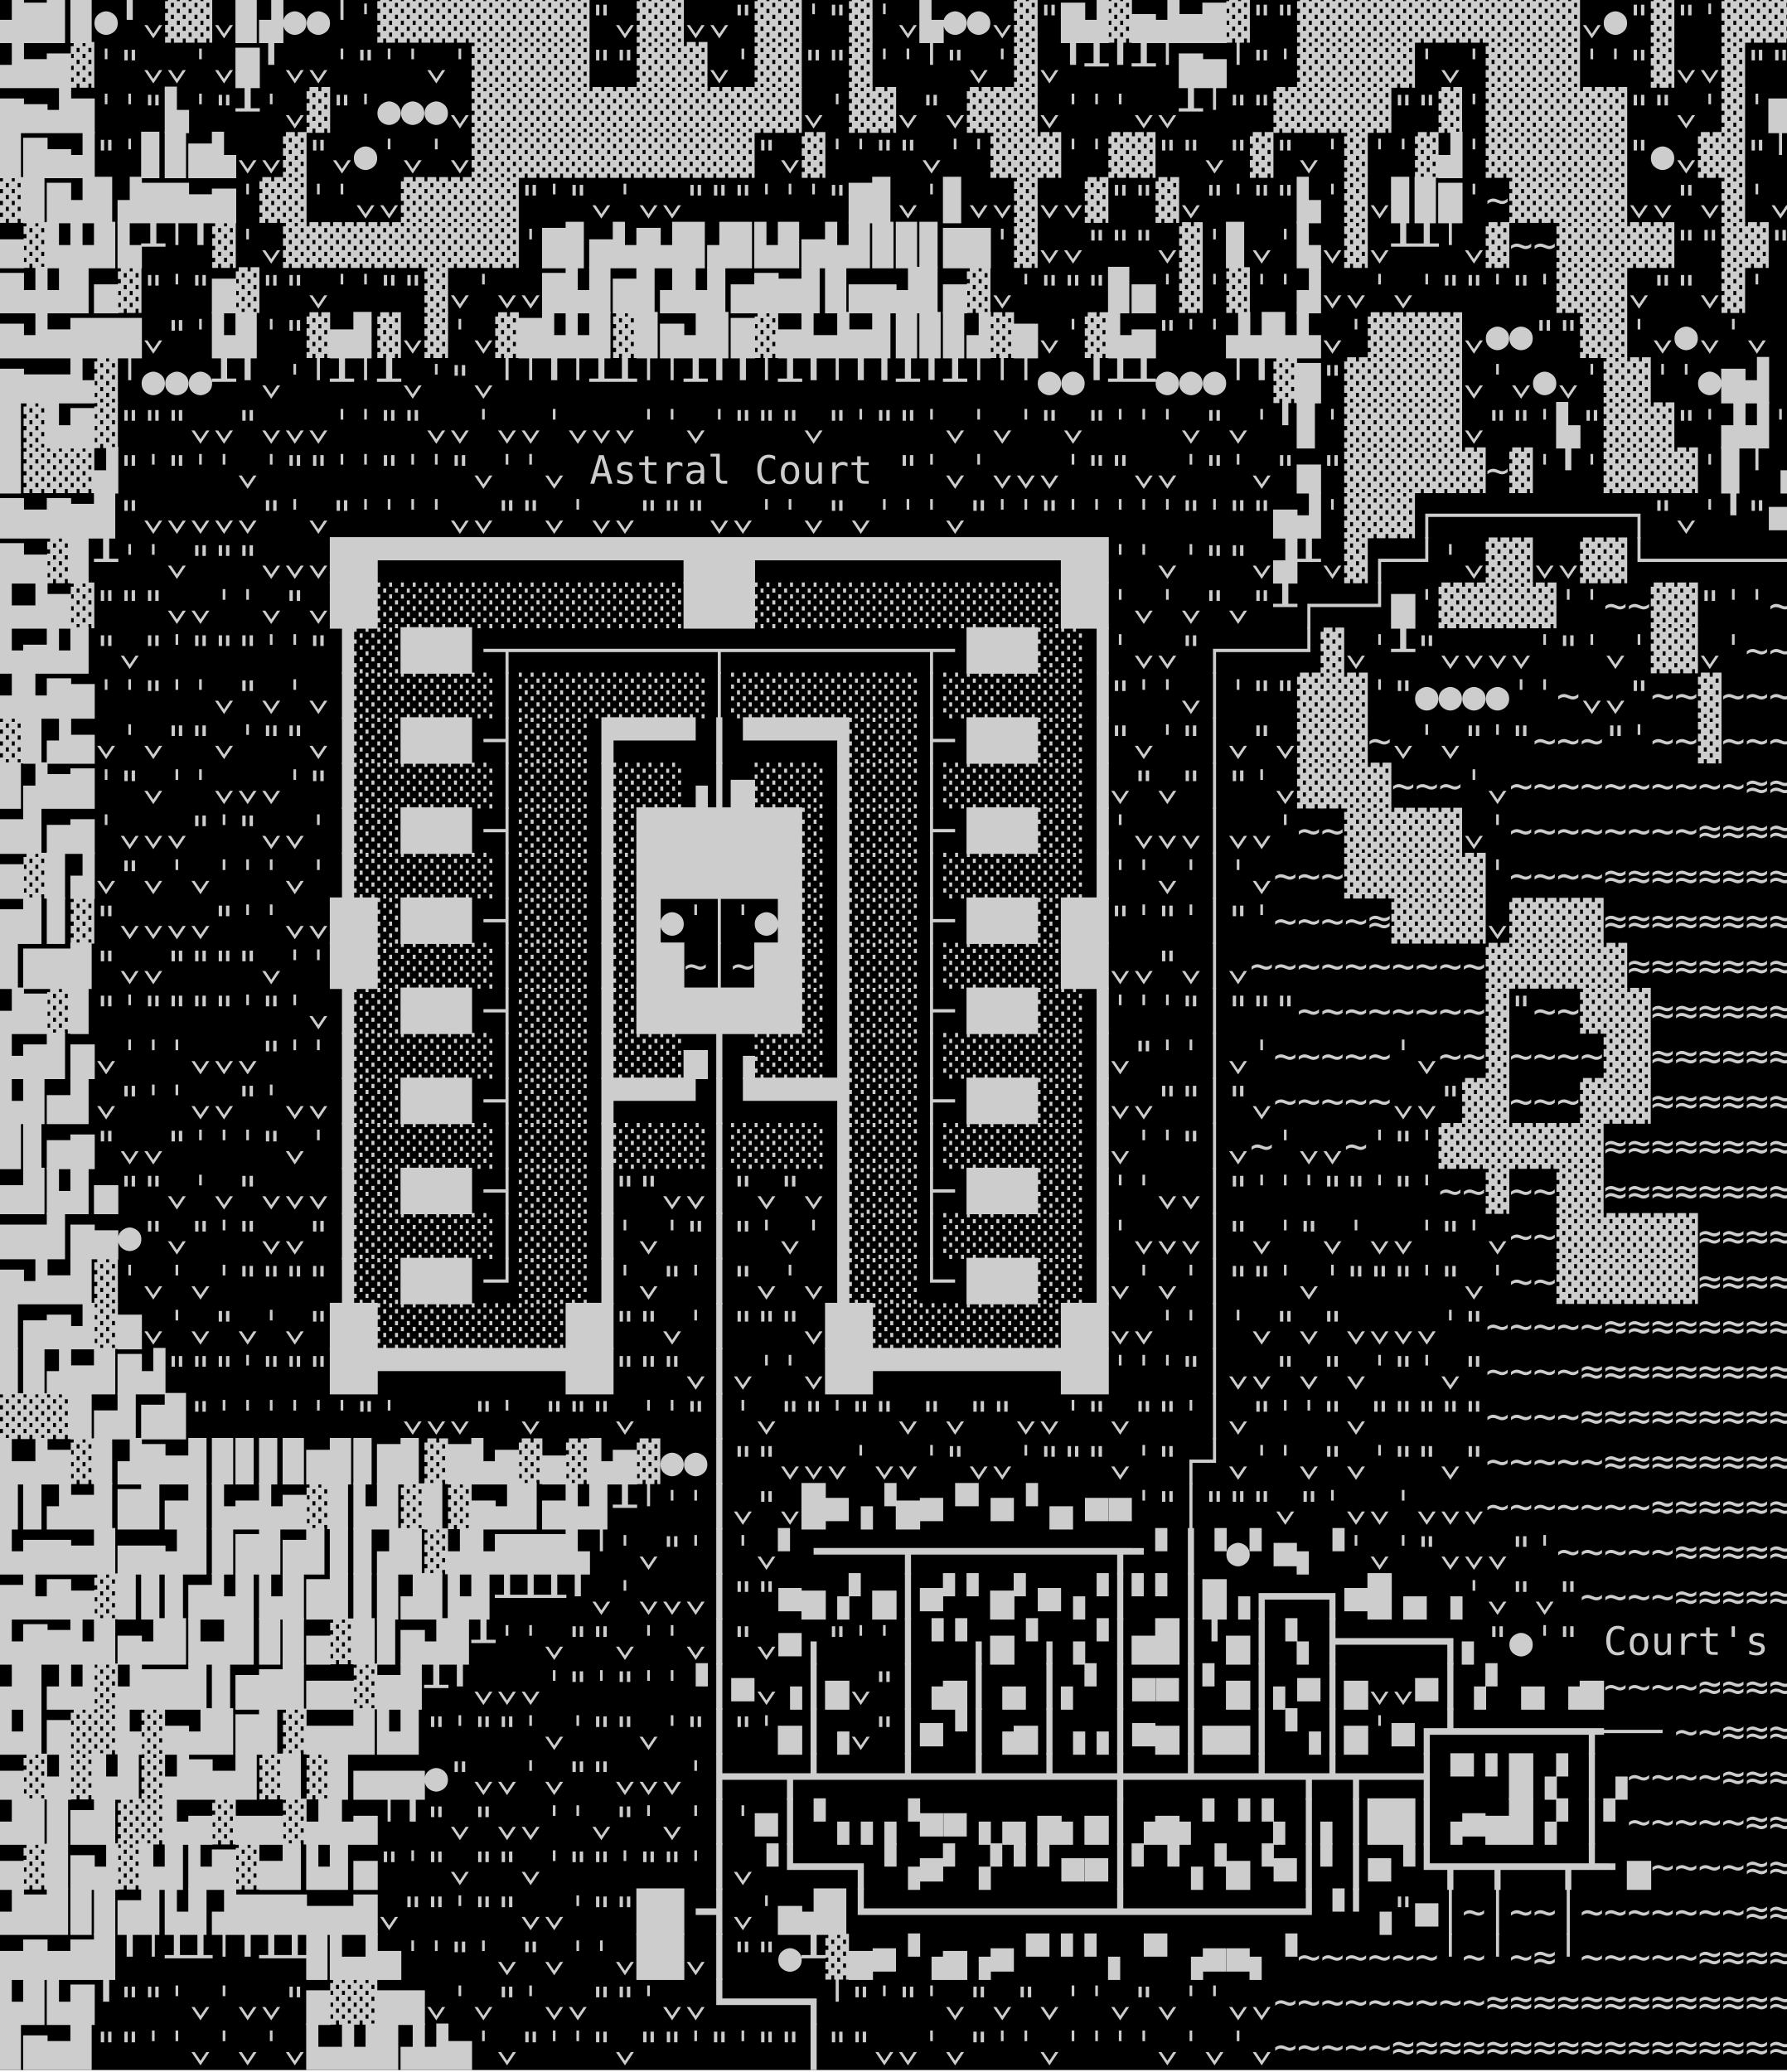
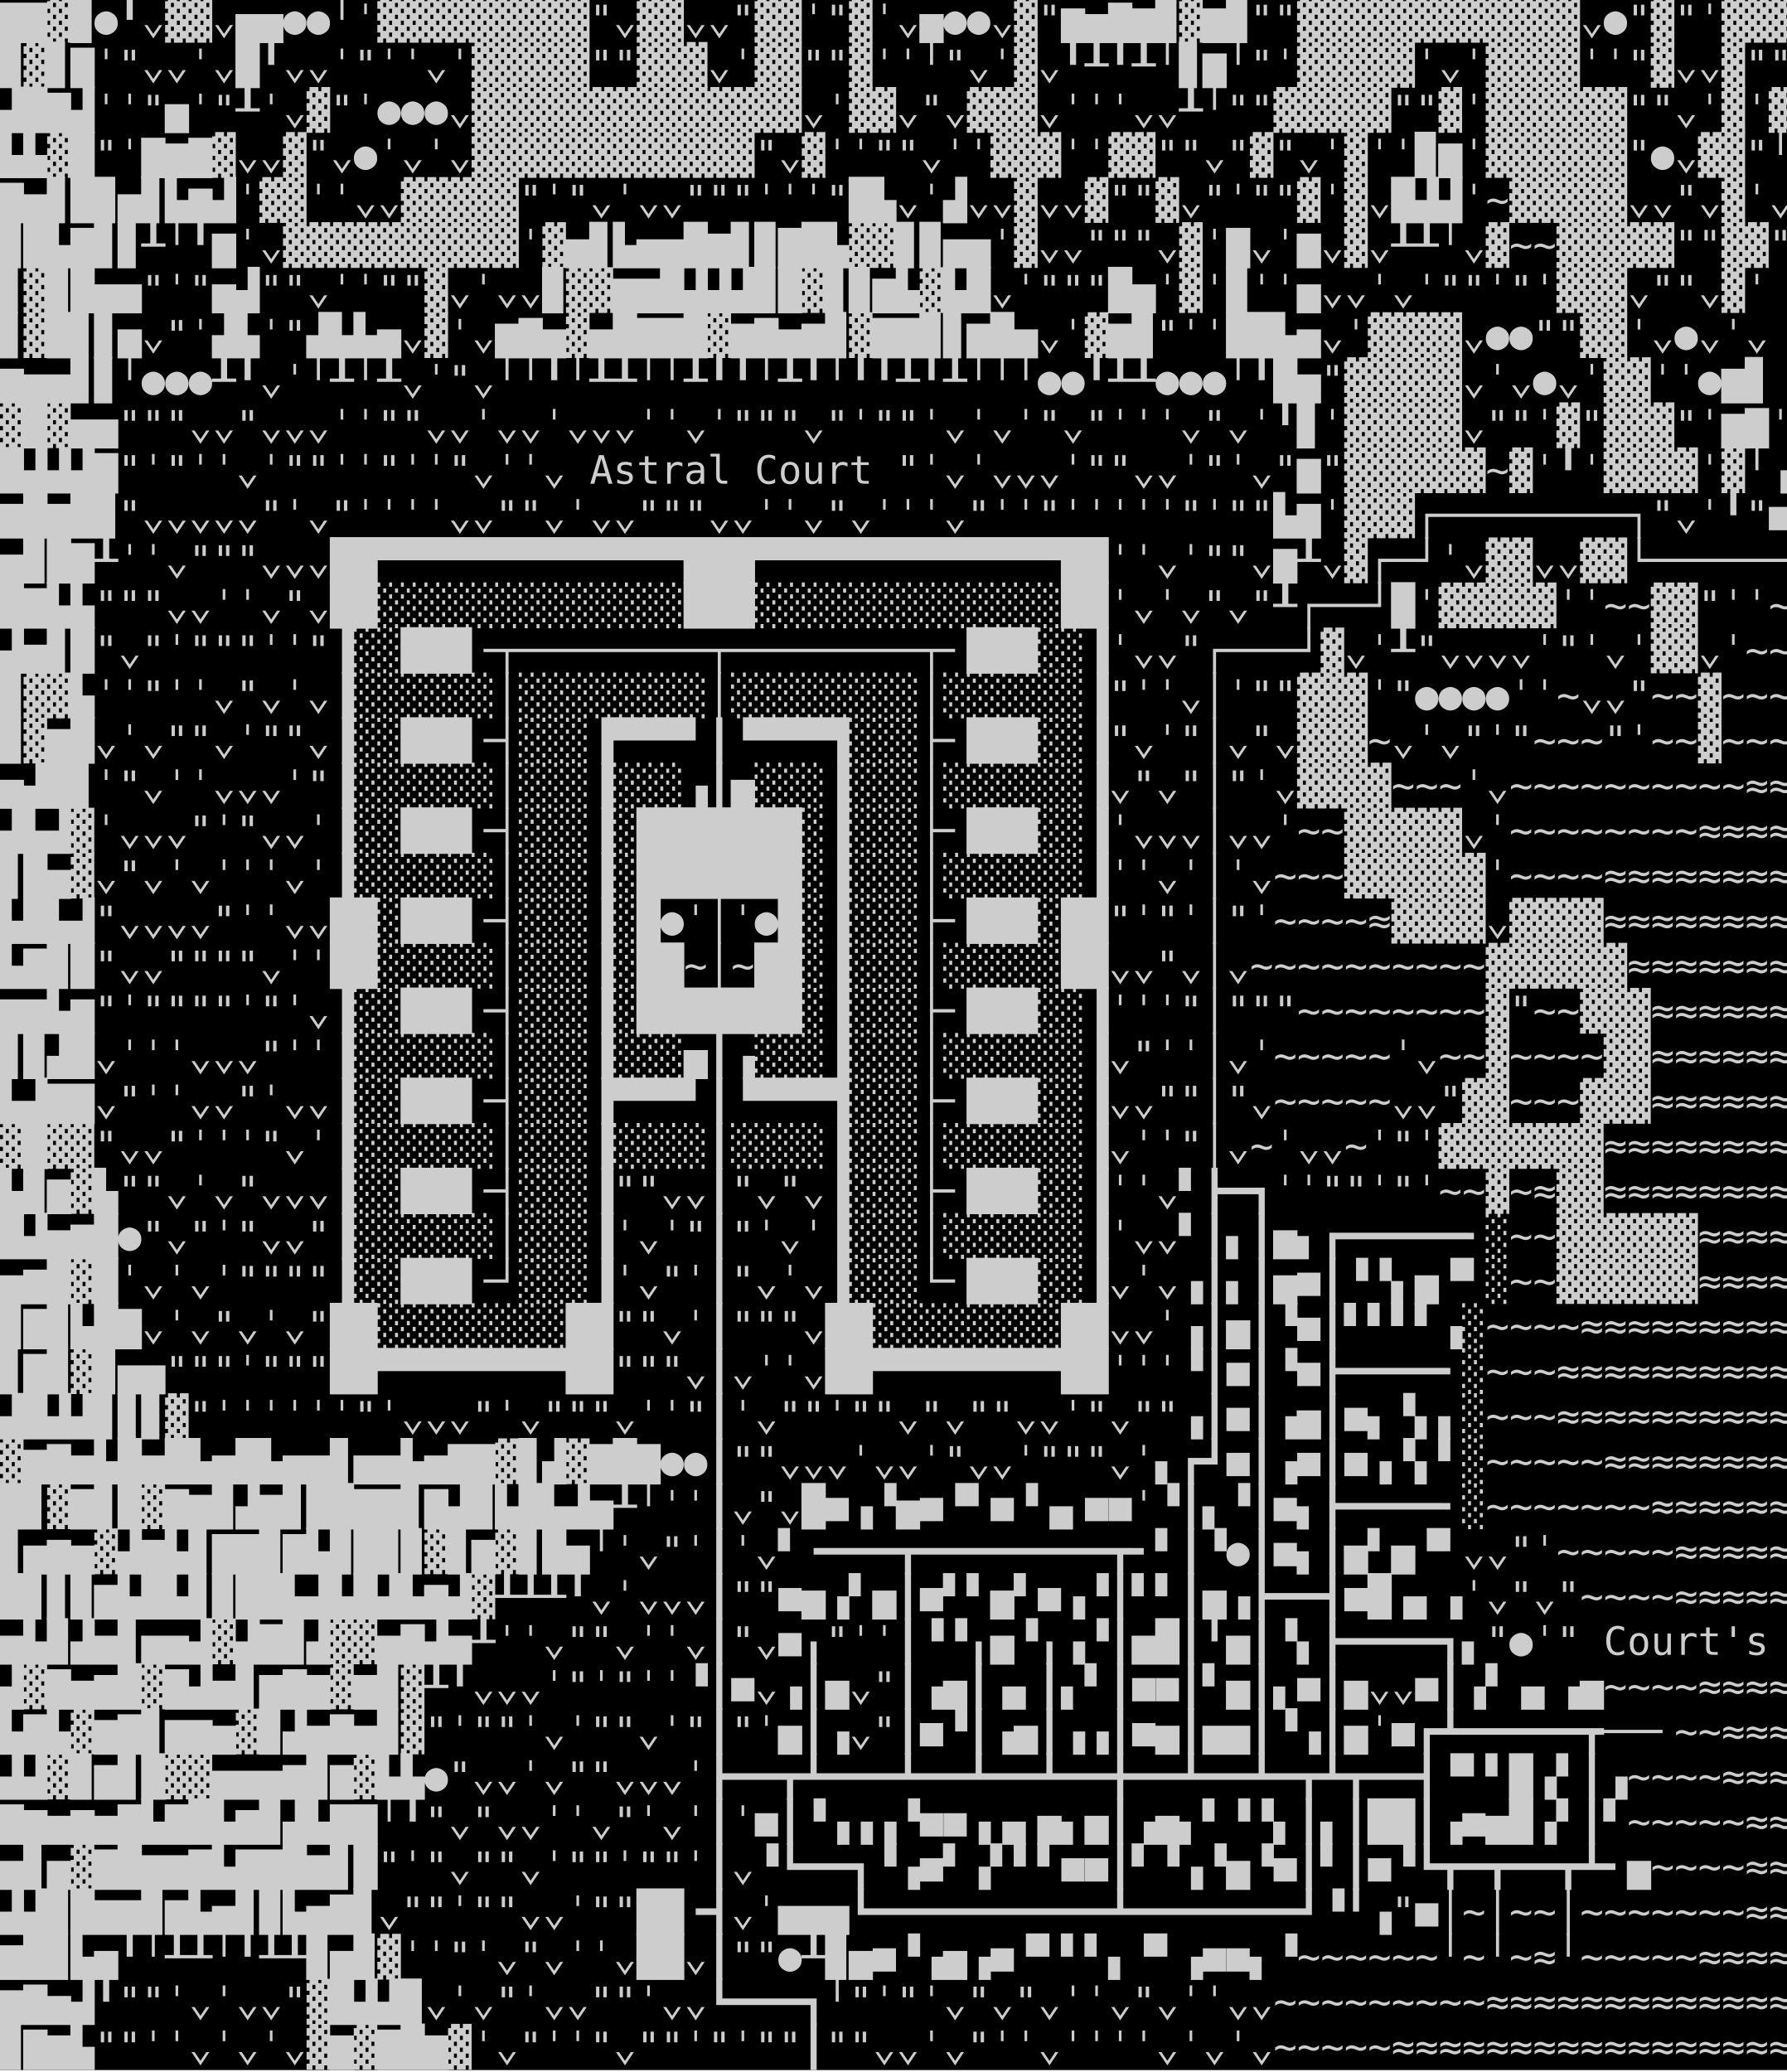
<svg xmlns="http://www.w3.org/2000/svg" version="1.1" width="456.0px" height="529.0px" viewBox="0 0 456.0 529.0" style="letter-spacing:0em;font-size:10px;font-family:'DejaVu Sans Mono';stroke:none">
  <text y="8.5" x="0.0" style="fill:#000000">████████████████████████████████████████████████████████████████████████████</text>
  <text y="20.0" x="0.0" style="fill:#000000">████████████████████████████████████████████████████████████████████████████</text>
  <text y="31.5" x="0.0" style="fill:#000000">████████████████████████████████████████████████████████████████████████████</text>
  <text y="43.0" x="0.0" style="fill:#000000">████████████████████████████████████████████████████████████████████████████</text>
  <text y="54.5" x="0.0" style="fill:#000000">████████████████████████████████████████████████████████████████████████████</text>
  <text y="66.0" x="0.0" style="fill:#000000">████████████████████████████████████████████████████████████████████████████</text>
  <text y="77.5" x="0.0" style="fill:#000000">████████████████████████████████████████████████████████████████████████████</text>
  <text y="89.0" x="0.0" style="fill:#000000">████████████████████████████████████████████████████████████████████████████</text>
  <text y="100.5" x="0.0" style="fill:#000000">████████████████████████████████████████████████████████████████████████████</text>
  <text y="112.0" x="0.0" style="fill:#000000">████████████████████████████████████████████████████████████████████████████</text>
  <text y="123.5" x="0.0" style="fill:#000000">████████████████████████████████████████████████████████████████████████████</text>
  <text y="135.0" x="0.0" style="fill:#000000">████████████████████████████████████████████████████████████████████████████</text>
  <text y="146.5" x="0.0" style="fill:#000000">████████████████████████████████████████████████████████████████████████████</text>
  <text y="158.0" x="0.0" style="fill:#000000">████████████████████████████████████████████████████████████████████████████</text>
  <text y="169.5" x="0.0" style="fill:#000000">████████████████████████████████████████████████████████████████████████████</text>
  <text y="181.0" x="0.0" style="fill:#000000">████████████████████████████████████████████████████████████████████████████</text>
  <text y="192.5" x="0.0" style="fill:#000000">████████████████████████████████████████████████████████████████████████████</text>
  <text y="204.0" x="0.0" style="fill:#000000">████████████████████████████████████████████████████████████████████████████</text>
  <text y="215.5" x="0.0" style="fill:#000000">████████████████████████████████████████████████████████████████████████████</text>
  <text y="227.0" x="0.0" style="fill:#000000">████████████████████████████████████████████████████████████████████████████</text>
  <text y="238.5" x="0.0" style="fill:#000000">████████████████████████████████████████████████████████████████████████████</text>
  <text y="250.0" x="0.0" style="fill:#000000">████████████████████████████████████████████████████████████████████████████</text>
  <text y="261.5" x="0.0" style="fill:#000000">████████████████████████████████████████████████████████████████████████████</text>
  <text y="273.0" x="0.0" style="fill:#000000">████████████████████████████████████████████████████████████████████████████</text>
  <text y="284.5" x="0.0" style="fill:#000000">████████████████████████████████████████████████████████████████████████████</text>
  <text y="296.0" x="0.0" style="fill:#000000">████████████████████████████████████████████████████████████████████████████</text>
  <text y="307.5" x="0.0" style="fill:#000000">████████████████████████████████████████████████████████████████████████████</text>
  <text y="319.0" x="0.0" style="fill:#000000">████████████████████████████████████████████████████████████████████████████</text>
  <text y="330.5" x="0.0" style="fill:#000000">████████████████████████████████████████████████████████████████████████████</text>
  <text y="342.0" x="0.0" style="fill:#000000">████████████████████████████████████████████████████████████████████████████</text>
  <text y="353.5" x="0.0" style="fill:#000000">████████████████████████████████████████████████████████████████████████████</text>
  <text y="365.0" x="0.0" style="fill:#000000">████████████████████████████████████████████████████████████████████████████</text>
  <text y="376.5" x="0.0" style="fill:#000000">████████████████████████████████████████████████████████████████████████████</text>
  <text y="388.0" x="0.0" style="fill:#000000">████████████████████████████████████████████████████████████████████████████</text>
  <text y="399.5" x="0.0" style="fill:#000000">████████████████████████████████████████████████████████████████████████████</text>
  <text y="411.0" x="0.0" style="fill:#000000">████████████████████████████████████████████████████████████████████████████</text>
  <text y="422.5" x="0.0" style="fill:#000000">████████████████████████████████████████████████████████████████████████████</text>
  <text y="434.0" x="0.0" style="fill:#000000">████████████████████████████████████████████████████████████████████████████</text>
  <text y="445.5" x="0.0" style="fill:#000000">████████████████████████████████████████████████████████████████████████████</text>
  <text y="457.0" x="0.0" style="fill:#000000">████████████████████████████████████████████████████████████████████████████</text>
  <text y="468.5" x="0.0" style="fill:#000000">████████████████████████████████████████████████████████████████████████████</text>
  <text y="480.0" x="0.0" style="fill:#000000">████████████████████████████████████████████████████████████████████████████</text>
  <text y="491.5" x="0.0" style="fill:#000000">████████████████████████████████████████████████████████████████████████████</text>
  <text y="503.0" x="0.0" style="fill:#000000">████████████████████████████████████████████████████████████████████████████</text>
  <text y="514.5" x="0.0" style="fill:#000000">████████████████████████████████████████████████████████████████████████████</text>
  <text y="526.0" x="0.0" style="fill:#000000">████████████████████████████████████████████████████████████████████████████</text>
-   <text y="8.5" x="0.0" style="fill:#cdcdcd">▟▇▊▉●╹⌄▓▓⌄▉▟●●╵ˈ▓▓▓▓▓▓▓▓▓"⌄▓▓⌄⌄"▓▓ˈ"▓ˈ⌄▙●●⌄▓"▇▟▓▅▟▅▇▓""▓▓▓▓▓▓▓▓▓▓▓▓⌄●"▓"ˈ▓▓▓</text>
-   <text y="20.0" x="0.0" style="fill:#cdcdcd">▟▅▆▓ˈ"⌄⌄ˈ⌄▇╹⌄⌄ˈ"ˈˈ⌄ˈ▓▓▓▓▓""▓▓▓⌄ˈ▓▓""▓ˈˈ╵"⌄ˈ▓⌄╹┸╹┸╵▆▅╵"ˈ▓▓▓▓▓ˈ⌄ˈ▓▓▓▓ˈˈ"▓⌄⌄▓""</text>
-   <text y="31.5" x="0.0" style="fill:#cdcdcd">▆▅▟▆ˈˈ"▙ˈ"┸ˈ⌄▓"ˈ●●●⌄▓▓▓▓▓▓▓▓▓▓▓▓▓▓⌄ˈ▓▓⌄"⌄▓▓▓⌄ˈˈˈ⌄⌄┸╵""▓▓▓▓▓""▓ˈ▓▓▓▓▓▓""⌄ˈ▓ˈ▆</text>
-   <text y="43.0" x="0.0" style="fill:#cdcdcd">▉▇▅▟"ˈ▊▉▆▙⌄⌄▓"⌄●ˈ⌄ˈ⌄▓▓▓▓▓▓▓▓▓▓▓▓"⌄▓ˈˈ""⌄ˈˈ▓▓▓ˈˈ▓▓""⌄"▓"⌄ˈ▓ˈˈ▓▟ˈ▓▓▓▓▓▓"●⌄▓▓"╵</text>
-   <text y="54.5" x="0.0" style="fill:#cdcdcd">▓▉▇▟▊▟▇▇▅▆ˈ▓▓ˈˈ⌄⌄▓▓▓▓▓"ˈ"⌄ˈ⌄⌄"""ˈˈˈ"▇▊⌄ˈ▊⌄⌄▓⌄⌄▓""▓⌄"ˈ""▙ˈ▓⌄▊▉▇ˈ~▓▓▓▓▓⌄⌄"⌄▓ˈ⌄</text>
-   <text y="66.0" x="0.0" style="fill:#cdcdcd">▅▓▙▙▉▙┸╵╹▓ˈ⌄▓▓▓▓▓▓▓▓▓▓ˈ▇▊▅▙▇▟▉▟▉▙▉▅▙▉▉▉▊▇▇ˈ▓⌄⌄"""⌄▓ˈ▊⌄ˈ▙⌄▓⌄┸┸╵⌄▓~~▓▓▓▓▓""▓▓"</text>
-   <text y="77.5" x="0.0" style="fill:#cdcdcd">▇▟▟▊▅▓"ˈ"▆▓""⌄ˈˈ""▓⌄ˈ⌄⌄▇▙▉▆▊▟▙▊▅▇▆▊▉▅▅▟▊▅▓⌄ˈ"""▉▅ˈ▓ˈ▓ˈˈ▟⌄⌄ˈ⌄ˈ""ˈ"ˈ▓▓▓⌄""⌄▓ˈ </text>
-   <text y="89.0" x="0.0" style="fill:#cdcdcd">▆▟▅▇▇▇⌄"ˈ▙▉ˈ"▓▅▊▓⌄▓ˈ⌄▓▇▙▙▉▓▉▆▟▉▇▓▅▙▟▅▊▉▉▉▟▓▆⌄ˈ▓▙▅"ˈˈ▟▟▙▙⌄ˈ▓▓▓▓⌄●●""▓▓ˈ⌄●⌄ˈ⌄ </text>
-   <text y="100.5" x="0.0" style="fill:#cdcdcd">▆▅▅▙▓╵●●●┸╹⌄ˈ╵┸╵┸⌄ˈ"⌄╵╵╹╵┸┸╵╵┸╹╹╵┸╹╵╹╹┸╹┸╵╵╵●●╹┸┸●●●╵╹▓▇"▓▓▓▓▓⌄ˈ⌄●⌄ˈ▓▓ˈˈ●▆▟ </text>
-   <text y="112.0" x="0.0" style="fill:#cdcdcd">▉▓▙▇▓"""⌄⌄"⌄⌄⌄ˈˈ""⌄⌄ˈ⌄⌄ˈ⌄⌄⌄ˈˈ⌄ˈ"""⌄"ˈ""ˈ⌄ˈ⌄ˈ"⌄"ˈˈˈ⌄"⌄ˈ╹▊ˈ▓▓▓▓▓⌄""ˈ▙"▓▓▓"ˈ▟▟ˈ</text>
-   <text y="123.5" x="0.0" style="fill:#cdcdcd">▉▓▓▓▟"ˈ"ˈˈ⌄ˈ""ˈˈ"ˈˈ"⌄ˈˈ⌄ Astral Court "ˈ⌄ˈ⌄⌄⌄ˈ""⌄⌄ˈ"ˈ⌄"▅"▓▓▓▓▓▓~▓ˈ╹ˈ▓▓▓▓ˈ▊╵▗</text>
-   <text y="135.0" x="0.0" style="fill:#cdcdcd">▇▅▇▆▉"⌄⌄⌄⌄⌄"ˈ⌄"ˈˈˈˈ⌄⌄""⌄ˈ⌄⌄"""⌄⌄ˈˈ⌄"⌄ˈˈˈ⌄"ˈˈ"ˈˈˈˈˈ"ˈ""▅▟ˈ▓▓▓┌────────┐"⌄ˈ╹"■</text>
-   <text y="146.5" x="0.0" style="fill:#cdcdcd">▇▅▓▊┸ˈˈ⌄"""⌄⌄⌄██▀▀▀▀▀▀▀▀▀▀▀▀▀███▀▀▀▀▀▀▀▀▀▀▀▀▀██ˈˈ⌄ˈ""⌄▟┸⌄▓┌─┘ˈ⌄▓▓⌄⌄▓▓└──────</text>
-   <text y="158.0" x="0.0" style="fill:#cdcdcd">▙▟▆▓"""⌄⌄ˈˈ⌄"⌄██░░░░░░░░░░░░░███░░░░░░░░░░░░░██ˈ⌄ˈ⌄"⌄"┸┌──┘▆ˈ▓▓▓▓▓ˈˈ~~▓▓"ˈˈ~</text>
-   <text y="169.5" x="0.0" style="fill:#cdcdcd">▙▅▙▊"⌄"ˈ"""ˈˈ"▐░░███╶┬────────┬────────┬╴███░░▐ˈ⌄⌄"┌───┘▓⌄ˈ┸"⌄⌄⌄⌄ˈ"ˈ⌄ˈ▓▓⌄ˈ~~</text>
-   <text y="181.0" x="0.0" style="fill:#cdcdcd">▟▙▇▆ˈˈ"ˈˈ⌄"⌄ˈ⌄▐░░░░░░│░░░░░░░░│░░░░░░░░│░░░░░░▐"ˈˈ⌄│ˈ""▓▓▓ˈ"●●●●ˈˈ~⌄⌄"~~▓~~~</text>
-   <text y="192.5" x="0.0" style="fill:#cdcdcd">▓▊▟▅⌄ˈ⌄""⌄ˈ""⌄▐░░███╶┤░░░▐▀▀▀▘┃▝▀▀▀▜░░░├╴███░░▐"⌄ˈ"│⌄"⌄▓▓▓~⌄ˈ⌄"ˈ"~~~"ˈ~~▓~~~</text>
-   <text y="204.0" x="0.0" style="fill:#cdcdcd">▉▟▆▇ˈ"⌄ˈˈ⌄⌄⌄ˈ"▐░░░░░░│░░░▐░░░▗┃▅░░░▐░░░│░░░░░░▐⌄"⌄"│"ˈ⌄▓▓▓▓~~~ˈ⌄~~~~~~~~~~≈≈</text>
-   <text y="215.5" x="0.0" style="fill:#cdcdcd">▆▊▅▆ˈ⌄⌄⌄"ˈ"⌄⌄ˈ▐░░███╶┤░░░▐░███████░▐░░░├╴███░░▐ˈ⌄⌄⌄│⌄⌄ˈ~~▓▓▓▓▓⌄ˈ~~~~~~~~≈≈≈≈</text>
-   <text y="227.0" x="0.0" style="fill:#cdcdcd">▆▓▊▟⌄"⌄ˈ⌄ˈˈˈ⌄ˈ▐░░░░░░│░░░▐░███████░▐░░░│░░░░░░▐ˈˈ⌄ˈ│ˈ⌄~~~▓▓▓▓▓▓ˈ~~~~≈≈≈≈≈≈≈≈</text>
-   <text y="238.5" x="0.0" style="fill:#cdcdcd">▆▊▊▓"⌄⌄⌄⌄"ˈˈ⌄⌄██░███╶┤░░░▐░█●ˈ│ˈ●█░▐░░░├╴███░██"ˈ"ˈ│"ˈ~~~~≈▓▓▓▓⌄▓▓▓▓≈≈≈≈≈≈≈≈</text>
-   <text y="250.0" x="0.0" style="fill:#cdcdcd">▊▇▇▉"⌄⌄""""⌄ˈˈ██░░░░░│░░░▐░██~│~██░▐░░░│░░░░░██⌄⌄"⌄│⌄~~~~~~~~~~▓▓▓▓▓▓≈≈≈≈≈≈≈</text>
-   <text y="261.5" x="0.0" style="fill:#cdcdcd">▟▇▓▊"ˈ""""ˈ"ˈ⌄▐░░███╶┤░░░▐░███████░▐░░░├╴███░░▐ˈˈˈ"│"""~~~~~~~~▓"~~▓▓▓≈≈≈≈≈≈</text>
-   <text y="273.0" x="0.0" style="fill:#cdcdcd">▙▆▊▆⌄ˈˈˈ⌄⌄⌄"ˈˈ▐░░░░░░│░░░▐░░░▅┃▗░░░▐░░░│░░░░░░▐⌄"ˈˈ│⌄ˈ~~~~~ˈ⌄~~▓~~~~▓▓≈≈≈≈≈≈</text>
-   <text y="284.5" x="0.0" style="fill:#cdcdcd">▙▉▅▊⌄"ˈˈ⌄⌄"ˈ⌄⌄▐░░███╶┤░░░▐▀▀▀▘┃▝▀▀▀▜░░░├╴███░░▐⌄⌄""│"⌄~~~~~⌄⌄"▓▓~~~▓▓▓≈≈≈≈≈≈</text>
-   <text y="296.0" x="0.0" style="fill:#cdcdcd">▉▊▅▆"⌄⌄"ˈˈˈ"⌄ˈ▐░░░░░░│░░░▐░░░░┃░░░░▐░░░│░░░░░░▐⌄ˈˈ"│⌄~ˈ⌄⌄~ˈ"ˈ▓▓▓▓▓▓▓≈≈≈≈≈≈≈≈</text>
-   <text y="307.5" x="0.0" style="fill:#cdcdcd">▅▉▙▊▅""⌄ˈ⌄"⌄⌄⌄▐░░███╶┤░░░▐""⌄⌄┃"⌄"⌄▐░░░├╴███░░▐ˈˈ⌄⌄│"ˈˈˈ""ˈ"ˈ~~▓~~▓▓≈≈≈≈≈≈≈≈</text>
-   <text y="319.0" x="0.0" style="fill:#cdcdcd">▆▆▊▆▅●"⌄"ˈ"⌄⌄"▐░░░░░░│░░░▐ˈ⌄ˈ"┃"ˈ⌄ˈ▐░░░│░░░░░░▐ˈ⌄⌄⌄│"⌄ˈ"⌄ˈ⌄⌄ˈ"ˈ⌄~~▓▓▓▓▓▓≈≈≈≈</text>
-   <text y="330.5" x="0.0" style="fill:#cdcdcd">▆▟▅▉▓ˈ⌄ˈ⌄ˈ""""▐░░███╶┘░░░▐ˈ⌄"ˈ┃"⌄ˈ⌄▐░░░└╴███░░▐⌄ˈ⌄ˈ│""ˈ⌄ˈ"""ˈ"⌄ˈ~~▓▓▓▓▓▓≈≈≈≈</text>
-   <text y="342.0" x="0.0" style="fill:#cdcdcd">▊▅▆▟▓▆⌄ˈ⌄"⌄ˈ⌄"██░░░░░░░░██""⌄ˈ┃"""⌄██░░░░░░░░██⌄⌄ˈˈ│ˈ⌄"⌄"⌄⌄⌄⌄ˈ"~~~~~≈≈≈≈≈≈≈≈</text>
-   <text y="353.5" x="0.0" style="fill:#cdcdcd">▊▉▟▅▉▇▟"""ˈ"""██▀▀▀▀▀▀▀▀██"""⌄┃⌄ˈˈ⌄██▀▀▀▀▀▀▀▀██ˈˈˈ"│⌄⌄"⌄"⌄ˈ"ˈ⌄"~~~~≈≈≈≈≈≈≈≈≈</text>
-   <text y="365.0" x="0.0" style="fill:#cdcdcd">▓▓▓▉▅▊▆▉"ˈˈˈˈˈˈ"ˈ⌄⌄⌄"ˈ⌄"""⌄ˈˈ"┃ˈ⌄""ˈ""⌄"⌄""⌄⌄ˈ"⌄""ˈ│⌄"ˈˈ"⌄"""""~~~~≈≈≈≈≈≈≈≈≈</text>
-   <text y="376.5" x="0.0" style="fill:#cdcdcd">▙▟▆▓▊▟▇▅▊▉▊▊▉▆▉▊▇▊▓▇▙▆▓▅▓▙▆▓●●┃""⌄⌄⌄ˈ⌄⌄ˈ"⌄⌄ˈ"""⌄ˈ"┌┘⌄ˈˈ⌄"⌄ˈ""⌄"~~~~~≈≈≈≈≈≈≈≈</text>
-   <text y="388.0" x="0.0" style="fill:#cdcdcd">▊▊▟▆▊▇▊▅▊▙▅▙▆▓▊▙▉▓▊▓▅▟▊▅▙▊┸╵ˈˈ┃⌄"⌄█■▗▝▅■▝▘■▝▗▖■■ˈ"│"""⌄"ˈ⌄⌄ˈ⌄⌄⌄~~~~~~~≈≈≈≈≈≈</text>
-   <text y="399.5" x="0.0" style="fill:#cdcdcd">▙▆▆▅▉▅▅▟▊▉▇▉▆▊▊▊▟▉▓▟▙▇▇▇▙╵ˈ⌄"ˈ┃ˈ⌄▘╺━━━┳━━━━━━━━┳╸▘┃▝●▘■▖▝ˈ⌄ˈ"⌄⌄⌄"ˈ~~~~~≈≈≈≈≈</text>
-   <text y="411.0" x="0.0" style="fill:#cdcdcd">▆▙▇▅▓▊▊▊▆▙▊▙▉▇▊▊▉▟▊▙▊┸┸┸╹⌄ˈ⌄⌄⌄┃""■▅▗▘▅┃■▘▘▅▘■▗▝┃▘▘┃▇▗┏━━┓■█▗▖▗ˈ⌄"⌄"~~~~≈≈≈≈≈</text>
-   <text y="422.5" x="0.0" style="fill:#cdcdcd">▙▇▆▙▉▅▟▉▙▟▊▉▉▅▓▉▊▆▟▉┸ˈˈ⌄""⌄ˈˈ⌄┃"⌄■╻"ˈˈ┃▝▝╻▅▝╻▗▝┃▅█┃╹▅┃▝▖┣━━━━┓▖"●ˈ" Court's </text>
-   <text y="434.0" x="0.0" style="fill:#cdcdcd">▟▊▟▟▓▟▇▇▊▊▆▇▉▅▅▓▆▉┸╹⌄⌄⌄ˈ"ˈ"ˈˈ▝┃■⌄▗┃▅⌄"┃▗▅┃▗▖┃▖▘┃■■┃▘▅┃▖■┃▅⌄⌄■┃▗▘▗▖▗▅~~~~≈≈≈≈</text>
-   <text y="445.5" x="0.0" style="fill:#cdcdcd">▙▊▆▓▓▙▓▅▟▉▇▊▓▅▅▉▙▊"ˈ""ˈ⌄ˈ""⌄ˈ"┃"ˈ▅┃▗⌄"┃■▝┃▗▅┃▗▗┃■▅┃▅▅┃▝▗┃▅ˈ■┏┻━━━━━┳──╴~~≈≈≈</text>
-   <text y="457.0" x="0.0" style="fill:#cdcdcd">▅▓▟▓▙▉▓▟▇▅▉▓▊▓▊▅▅▅●"⌄⌄ˈ⌄""⌄⌄⌄ˈ┣━━┳┻━━━┻━━┻━━┻━━╋━━┻━━┻━┳┻┳━━┫▝▘▘█▗▘┃▗~~~~≈≈≈</text>
-   <text y="468.5" x="0.0" style="fill:#cdcdcd">▟▉▉▆▉▓▓▙▅▓▅▅▓▟▙▅╵╹"⌄"⌄⌄ˈˈ⌄"ˈ⌄ˈ┃ˈ■┃▝▗▗▗▝■■▗▗▖▅▖▅┃▗▅▖▘▝▝▖┃▖┃██┃▗■▅█▗▘┃▘~~~~~≈≈</text>
-   <text y="480.0" x="0.0" style="fill:#cdcdcd">▅▓▉▆▟▓▙▊▙▇▓▅▊▙▊▅"ˈ"⌄""⌄ˈ""ˈ""ˈ┃⌄▝┗━━┓▝▗■▘▗▘▘▘■■┃▘▝▗▝▅▝■┃▘┃■▝┗┳━┳━━┳┻╸▅~~~~≈≈</text>
-   <text y="491.5" x="0.0" style="fill:#cdcdcd">▟▇▉▉▉▆▊▙▊▟▇▇▇▅▅▇⌄""ˈ""⌄⌄ˈ""██╺┫⌄ˈ▅▟▉┗━━━━━━━━━━┻━━━━━━━┛▝╹▗"■│~│~~│~~~~~~~≈≈</text>
-   <text y="503.0" x="0.0" style="fill:#cdcdcd">▅▇▅▇▉╹╵┸┸╵╹┸┸▉▙▟▅ˈˈ"ˈ⌄"⌄ˈˈ⌄██⌄┃""●┸▓▅■▝▗▅▗■▝▘▘▘▖▝▘▗■■▖▝~~~~~~╵~╵~≈╵~~~~~≈≈≈≈</text>
-   <text y="514.5" x="0.0" style="fill:#cdcdcd">▙▉▙▇╹""ˈ⌄ˈ⌄⌄"▆▓▓▆▆⌄ˈ⌄"ˈ⌄⌄""ˈ⌄⌄┗━━━┓╵"ˈ"ˈ⌄"⌄"⌄ˈˈ⌄"⌄ˈˈ⌄⌄~~~~~~~~~≈≈≈≈≈≈≈≈≈≈≈≈≈</text>
-   <text y="526.0" x="0.0" style="fill:#cdcdcd">▉▆▅▉""ˈˈ⌄ˈ⌄ˈ⌄▙▟▟▉▟▟▅ˈ⌄"ˈˈ"⌄""ˈ"ˈ""┃""⌄⌄ˈ⌄"ˈˈ⌄ˈˈˈˈ⌄ˈ⌄ˈ⌄~~~~~≈≈≈≈≈≈≈≈≈≈≈≈≈≈≈≈≈</text>
+   <text y="8.5" x="0.0" style="fill:#cdcdcd">▇▇▓▉●╹⌄▓▓⌄▅▅●●╵ˈ▓▓▓▓▓▓▓▓▓"⌄▓▓⌄⌄"▓▓ˈ"▓ˈ⌄▅●●⌄▓"▆▅▇▆▉▓▆▉""▓▓▓▓▓▓▓▓▓▓▓▓⌄●"▓"ˈ▓▓▓</text>
+   <text y="20.0" x="0.0" style="fill:#cdcdcd">▉▓▊▇ˈ"⌄⌄ˈ⌄█╹⌄⌄ˈ"ˈˈ⌄ˈ▓▓▓▓▓""▓▓▓⌄ˈ▓▓""▓ˈˈ╵"⌄ˈ▓⌄╹┸╹┸╵▊▆╵"ˈ▓▓▓▓▓ˈ⌄ˈ▓▓▓▓ˈˈ"▓⌄⌄▓""</text>
+   <text y="31.5" x="0.0" style="fill:#cdcdcd">▟█▇▟ˈˈ"▅ˈ"┸ˈ⌄▓"ˈ●●●⌄▓▓▓▓▓▓▓▓▓▓▓▓▓▓⌄ˈ▓▓⌄"⌄▓▓▓⌄ˈˈˈ⌄⌄┸╵""▓▓▓▓▓""▓ˈ▓▓▓▓▓▓""⌄ˈ▓ˈ▓</text>
+   <text y="43.0" x="0.0" style="fill:#cdcdcd">▙▙▓█"ˈ▇▆▇▓⌄⌄▓"⌄●ˈ⌄ˈ⌄▓▓▓▓▓▓▓▓▓▓▓▓"⌄▓ˈˈ""⌄ˈˈ▓▓▓ˈˈ▓▓""⌄"▓"⌄ˈ▓ˈˈ▉▆ˈ▓▓▓▓▓▓"●⌄▓▓"╵</text>
+   <text y="54.5" x="0.0" style="fill:#cdcdcd">▇▅▊█▉▅▊▙▆▟ˈ▓▓ˈˈ⌄⌄▓▓▓▓▓"ˈ"⌄ˈ⌄⌄"""ˈˈˈ"█▙⌄ˈ▟⌄⌄▓⌄⌄▓""▓⌄"ˈ""▓ˈ▓⌄█▟▟ˈ~▓▓▓▓▓⌄⌄"⌄▓ˈ⌄</text>
+   <text y="66.0" x="0.0" style="fill:#cdcdcd">▉█▙▇▊▊┸╵╹▆ˈ⌄▓▓▓▓▓▓▓▓▓▓ˈ▓▅▊▙▅▅█▆▊▉▇█▙▓▓▊▉▅▅ˈ▓⌄⌄"""⌄▓ˈ▇⌄ˈ▆⌄▓⌄┸┸╵⌄▓~~▓▓▓▓▓""▓▓"</text>
+   <text y="77.5" x="0.0" style="fill:#cdcdcd">▊▓▉█▅▅"ˈ"▅▟""⌄ˈˈ""▓⌄ˈ⌄⌄▉▓▓▆▆█▟▟▟▉█▓▊▉▆▙▓▙█⌄ˈ"""█▅ˈ▓ˈ▉ˈˈ▅⌄⌄ˈ⌄ˈ""ˈ"ˈ▓▓▓⌄""⌄▓ˈ </text>
+   <text y="89.0" x="0.0" style="fill:#cdcdcd">▊▓█▊▊▅⌄"ˈ▟▙ˈ"▟▙▙▅⌄▓ˈ⌄▆▇▅▓▅█▇▇█▓▆▇▅▆▉▓▇▇▉▊▆█▅⌄ˈ▓▆▉"ˈˈ██▙▅⌄ˈ▓▓▓▓⌄●●""▓▓ˈ⌄●⌄ˈ⌄ </text>
+   <text y="100.5" x="0.0" style="fill:#cdcdcd">▆▅▅▊▊╵●●●┸╹⌄ˈ╵┸╵┸⌄ˈ"⌄╵╵╹╵┸┸╵╵┸╹╹╵┸╹╵╹╹┸╹┸╵╵╵●●╹┸┸●●●╵╹█▅"▓▓▓▓▓⌄ˈ⌄●⌄ˈ▓▓ˈˈ●▆▊ </text>
+   <text y="112.0" x="0.0" style="fill:#cdcdcd">▓█▓▅▅"""⌄⌄"⌄⌄⌄ˈˈ""⌄⌄ˈ⌄⌄ˈ⌄⌄⌄ˈˈ⌄ˈ"""⌄"ˈ""ˈ⌄ˈ⌄ˈ"⌄"ˈˈˈ⌄"⌄ˈ╹▊ˈ▓▓▓▓▓⌄""ˈ▓"▓▓▓"ˈ▆▇ˈ</text>
+   <text y="123.5" x="0.0" style="fill:#cdcdcd">█▟▟▟▇"ˈ"ˈˈ⌄ˈ""ˈˈ"ˈˈ"⌄ˈˈ⌄ Astral Court "ˈ⌄ˈ⌄⌄⌄ˈ""⌄⌄ˈ"ˈ⌄"▆"▓▓▓▓▓▓~▓ˈ╹ˈ▓▓▓▓ˈ▓╵▗</text>
+   <text y="135.0" x="0.0" style="fill:#cdcdcd">▆█▆█▉"⌄⌄⌄⌄⌄"ˈ⌄"ˈˈˈˈ⌄⌄""⌄ˈ⌄⌄"""⌄⌄ˈˈ⌄"⌄ˈˈˈ⌄"ˈˈ"ˈˈˈˈˈ"ˈ""▙▆ˈ▓▓▓┌────────┐"⌄ˈ╹"■</text>
+   <text y="146.5" x="0.0" style="fill:#cdcdcd">▅▉█▇┸ˈˈ⌄"""⌄⌄⌄██▀▀▀▀▀▀▀▀▀▀▀▀▀███▀▀▀▀▀▀▀▀▀▀▀▀▀██ˈˈ⌄ˈ""⌄▆┸⌄▓┌─┘ˈ⌄▓▓⌄⌄▓▓└──────</text>
+   <text y="158.0" x="0.0" style="fill:#cdcdcd">█▇▙▙"""⌄⌄ˈˈ⌄"⌄██░░░░░░░░░░░░░███░░░░░░░░░░░░░██ˈ⌄ˈ⌄"⌄"┸┌──┘█ˈ▓▓▓▓▓ˈˈ~~▓▓"ˈˈ~</text>
+   <text y="169.5" x="0.0" style="fill:#cdcdcd">▟▅▊█"⌄"ˈ"""ˈˈ"▐░░███╶┬────────┬────────┬╴███░░▐ˈ⌄⌄"┌───┘▓⌄ˈ┸"⌄⌄⌄⌄ˈ"ˈ⌄ˈ▓▓⌄ˈ~~</text>
+   <text y="181.0" x="0.0" style="fill:#cdcdcd">▉▓▓▙ˈˈ"ˈˈ⌄"⌄ˈ⌄▐░░░░░░│░░░░░░░░│░░░░░░░░│░░░░░░▐"ˈˈ⌄│ˈ""▓▓▓ˈ"●●●●ˈˈ~⌄⌄"~~▓~~~</text>
+   <text y="192.5" x="0.0" style="fill:#cdcdcd">▉▓▆█⌄ˈ⌄""⌄ˈ""⌄▐░░███╶┤░░░▐▀▀▀▘┃▝▀▀▀▜░░░├╴███░░▐"⌄ˈ"│⌄"⌄▓▓▓~⌄ˈ⌄"ˈ"~~~"ˈ~~▓~~~</text>
+   <text y="204.0" x="0.0" style="fill:#cdcdcd">▅▟█▊ˈ"⌄ˈˈ⌄⌄⌄ˈ"▐░░░░░░│░░░▐░░░▗┃▅░░░▐░░░│░░░░░░▐⌄"⌄"│"ˈ⌄▓▓▓▓~~~ˈ⌄~~~~~~~~~~≈≈</text>
+   <text y="215.5" x="0.0" style="fill:#cdcdcd">▟▙▟▓ˈ⌄⌄⌄"ˈ"⌄⌄ˈ▐░░███╶┤░░░▐░███████░▐░░░├╴███░░▐ˈ⌄⌄⌄│⌄⌄ˈ~~▓▓▓▓▓⌄ˈ~~~~~~~~≈≈≈≈</text>
+   <text y="227.0" x="0.0" style="fill:#cdcdcd">▊█▅▓⌄"⌄ˈ⌄ˈˈˈ⌄ˈ▐░░░░░░│░░░▐░███████░▐░░░│░░░░░░▐ˈˈ⌄ˈ│ˈ⌄~~~▓▓▓▓▓▓ˈ~~~~≈≈≈≈≈≈≈≈</text>
+   <text y="238.5" x="0.0" style="fill:#cdcdcd">▙█▙▟"⌄⌄⌄⌄"ˈˈ⌄⌄██░███╶┤░░░▐░█●ˈ│ˈ●█░▐░░░├╴███░██"ˈ"ˈ│"ˈ~~~~≈▓▓▓▓⌄▓▓▓▓≈≈≈≈≈≈≈≈</text>
+   <text y="250.0" x="0.0" style="fill:#cdcdcd">▙▇▉█"⌄⌄""""⌄ˈˈ██░░░░░│░░░▐░██~│~██░▐░░░│░░░░░██⌄⌄"⌄│⌄~~~~~~~~~~▓▓▓▓▓▓≈≈≈≈≈≈≈</text>
+   <text y="261.5" x="0.0" style="fill:#cdcdcd">▆▆▙▆"ˈ""""ˈ"ˈ⌄▐░░███╶┤░░░▐░███████░▐░░░├╴███░░▐ˈˈˈ"│"""~~~~~~~~▓"~~▓▓▓≈≈≈≈≈≈</text>
+   <text y="273.0" x="0.0" style="fill:#cdcdcd">▊▉▟█⌄ˈˈˈ⌄⌄⌄"ˈˈ▐░░░░░░│░░░▐░░░▅┃▗░░░▐░░░│░░░░░░▐⌄"ˈˈ│⌄ˈ~~~~~ˈ⌄~~▓~~~~▓▓≈≈≈≈≈≈</text>
+   <text y="284.5" x="0.0" style="fill:#cdcdcd">▙▟▇▇⌄"ˈˈ⌄⌄"ˈ⌄⌄▐░░███╶┤░░░▐▀▀▀▘┃▝▀▀▀▜░░░├╴███░░▐⌄⌄""│"⌄~~~~~⌄⌄"▓▓~~~▓▓▓≈≈≈≈≈≈</text>
+   <text y="296.0" x="0.0" style="fill:#cdcdcd">▓█▓▓"⌄⌄"ˈˈˈ"⌄ˈ▐░░░░░░│░░░▐░░░░┃░░░░▐░░░│░░░░░░▐⌄ˈˈ"│⌄~ˈ⌄⌄~ˈ"ˈ▓▓▓▓▓▓▓≈≈≈≈≈≈≈≈</text>
+   <text y="307.5" x="0.0" style="fill:#cdcdcd">▙▉▆▓▙""⌄ˈ⌄"⌄⌄⌄▐░░███╶┤░░░▐""⌄⌄┃"⌄"⌄▐░░░├╴███░░▐ˈˈ⌄▘┣━┓ˈˈ""ˈ"ˈ~~▓~≈▓▓≈≈≈≈≈≈≈≈</text>
+   <text y="319.0" x="0.0" style="fill:#cdcdcd">█▟▅▆█●"⌄"ˈ"⌄⌄"▐░░░░░░│░░░▐ˈ⌄ˈ"┃"ˈ⌄ˈ▐░░░│░░░░░░▐ˈ⌄⌄▘┃▖┃▅▖┏━━━━━╸░~~▓▓▓▓▓▓≈≈≈≈</text>
+   <text y="330.5" x="0.0" style="fill:#cdcdcd">▅▆█▓█ˈ⌄ˈ⌄ˈ""""▐░░███╶┘░░░▐ˈ⌄"ˈ┃"⌄ˈ⌄▐░░░└╴███░░▐⌄ˈ⌄▗┃▖┃▅■┃▝▝▖▅▝▘░~~▓▓▓▓▓▓≈≈≈≈</text>
+   <text y="342.0" x="0.0" style="fill:#cdcdcd">▉▇▉▙█▇⌄ˈ⌄"⌄ˈ⌄"██░░░░░░░░██""⌄ˈ┃"""⌄██░░░░░░░░██⌄⌄ˈ▗┃▅┃▝■┃▘▘▘▘▗░~~~~≈≈≈≈≈≈≈≈≈</text>
+   <text y="353.5" x="0.0" style="fill:#cdcdcd">▊▇▉▓▉▅▅"""ˈ"""██▀▀▀▀▀▀▀▀██"""⌄┃⌄ˈˈ⌄██▀▀▀▀▀▀▀▀██ˈˈˈ▝┃■┃▝■┣━━━━╸░~~~≈≈≈≈≈≈≈≈≈≈</text>
+   <text y="365.0" x="0.0" style="fill:#cdcdcd">▟█▟▟▊▊▊▓"ˈˈˈˈˈˈ"ˈ⌄⌄⌄"ˈ⌄"""⌄ˈˈ"┃ˈ⌄""ˈ""⌄"⌄""⌄⌄ˈ"⌄""▗┃■┃▗▅┃■▖▝▖▖░~~~≈≈≈≈≈≈≈≈≈≈</text>
+   <text y="376.5" x="0.0" style="fill:#cdcdcd">▓▆▇▅▙█▅█▙▅█▙▅▅▊▅▅▙▅▇▇▓▊▟▓▇█▇●●┃""⌄⌄⌄ˈ⌄⌄ˈ"⌄⌄ˈ"""⌄ˈ▖┏┛■┃▗■┃■▗▝▖▘░~~~~~≈≈≈≈≈≈≈≈</text>
+   <text y="388.0" x="0.0" style="fill:#cdcdcd">█▊▓▇▊█▓▇▆▉▟▆▊██▇▇▊▇▟▉▙█▙▟▅┸╵ˈˈ┃⌄"⌄█■▗▝▅■▝▘■▝▗▖■■ˈ▝┃▖▝┃■▖┣━━━━╸░~~~~~~~≈≈≈≈≈≈</text>
+   <text y="399.5" x="0.0" style="fill:#cdcdcd">▊▅▆▅▓▟▆▙▊▇▇▉▇▙▉█▉▉▓▊▆▓▊█▅╵ˈ⌄"ˈ┃ˈ⌄▘╺━━━┳━━━━━━━━┳╸▘┃▝●┃■▖┃▅▘▅▝▘⌄⌄"ˈ~~~~~≈≈≈≈≈</text>
+   <text y="411.0" x="0.0" style="fill:#cdcdcd">█▊▊▉▆▙█▙▊▉██▙▟▙█▟▙▆▟▓┸┸┸╹⌄ˈ⌄⌄⌄┃""■▅▗▘▅┃■▘▘▅▘■▗▝┃▘▘┃▅▗┣━━┫■█▗▖▗ˈ⌄"⌄"~~~~≈≈≈≈≈</text>
+   <text y="422.5" x="0.0" style="fill:#cdcdcd">▅▙▉▟▅▊▅▅▟▓▟▇▉▟▓▓▅▇▟▅┸ˈˈ⌄""⌄ˈˈ⌄┃"⌄■╻"ˈˈ┃▝▝╻▅▝╻▗▝┃▅█┃╹▅┃▝▖┣━━━━┓▖"●ˈ" Court's </text>
+   <text y="434.0" x="0.0" style="fill:#cdcdcd">▟▓▇▅▆█▓▇▟▅▊▆▇▆▓▆▉▓┸╹⌄⌄⌄ˈ"ˈ"ˈˈ▝┃■⌄▗┃▅⌄"┃▗▅┃▗▖┃▖▘┃■■┃▘▅┃▖■┃▅⌄⌄■┃▗▘▗▖▗▅~~~~≈≈≈≈</text>
+   <text y="445.5" x="0.0" style="fill:#cdcdcd">▙▇▙▓▆▇▊▆▆▅▓▉▟▅▇▅▉▓"ˈ""ˈ⌄ˈ""⌄ˈ"┃"ˈ▅┃▗⌄"┃■▝┃▗▅┃▗▗┃■▅┃▅▅┃▝▗┃▅ˈ■┏┻━━━━━┳──╴~~≈≈≈</text>
+   <text y="457.0" x="0.0" style="fill:#cdcdcd">▟▟▓▉▆▊█▓▓▅▅▅▆▉▆▓▙▙●"⌄⌄ˈ⌄""⌄⌄⌄ˈ┣━━┳┻━━━┻━━┻━━┻━━╋━━┻━━┻━┳┻┳━━┫▝▘▘█▗▘┃▗~~~~≈≈≈</text>
+   <text y="468.5" x="0.0" style="fill:#cdcdcd">▇▆▅▆▅▇▙▇█▙▆▉▟▙▇▇╵╹"⌄"⌄⌄ˈˈ⌄"ˈ⌄ˈ┃ˈ■┃▝▗▗▗▝■■▗▗▖▅▖▅┃▗▅▖▘▝▝▖┃▖┃██┃▗■▅█▗▘┃▘~~~~~≈≈</text>
+   <text y="480.0" x="0.0" style="fill:#cdcdcd">▅▊▅▓▇█▆▆▇▙▇▇█▆▊█"ˈ"⌄""⌄ˈ""ˈ""ˈ┃⌄▝┗━━┓▝▗■▘▗▘▘▘■■┃▘▝▗▝▅▝■┃▘┃■▝┗┳━┳━━┳┻╸▅~~~~≈≈</text>
+   <text y="491.5" x="0.0" style="fill:#cdcdcd">▟▟▉█▆▆▉▆▙▅▊▉▙▅▇▊⌄""ˈ""⌄⌄ˈ""██╺┫⌄ˈ▅▅▅┗━━━━━━━━━━┻━━━━━━━┛▝╹▗"■│~│~~│~~~~~~~≈≈</text>
+   <text y="503.0" x="0.0" style="fill:#cdcdcd">▆█▉▙▅╹╵┸┸╵╹┸┸▉▅▉▓ˈˈ"ˈ⌄"⌄ˈˈ⌄██⌄┃""●┸▉▅■▝▗▅▗■▝▘▘▘▖▝▘▗■■▖▝~~~~~~╵~╵~≈╵~~~~~≈≈≈≈</text>
+   <text y="514.5" x="0.0" style="fill:#cdcdcd">▆▇▅▟╹""ˈ⌄ˈ⌄⌄"▓█▟▟▉⌄ˈ⌄"ˈ⌄⌄""ˈ⌄⌄┗━━━┓╵"ˈ"ˈ⌄"⌄"⌄ˈˈ⌄"⌄ˈˈ⌄⌄~~~~~~~~~≈≈≈≈≈≈≈≈≈≈≈≈≈</text>
+   <text y="526.0" x="0.0" style="fill:#cdcdcd">▉▇▆▙""ˈˈ⌄ˈ⌄ˈ⌄▓▆▓▇█▆▓ˈ⌄"ˈˈ"⌄""ˈ"ˈ""┃""⌄⌄ˈ⌄"ˈˈ⌄ˈˈˈˈ⌄ˈ⌄ˈ⌄~~~~~≈≈≈≈≈≈≈≈≈≈≈≈≈≈≈≈≈</text>
</svg>
